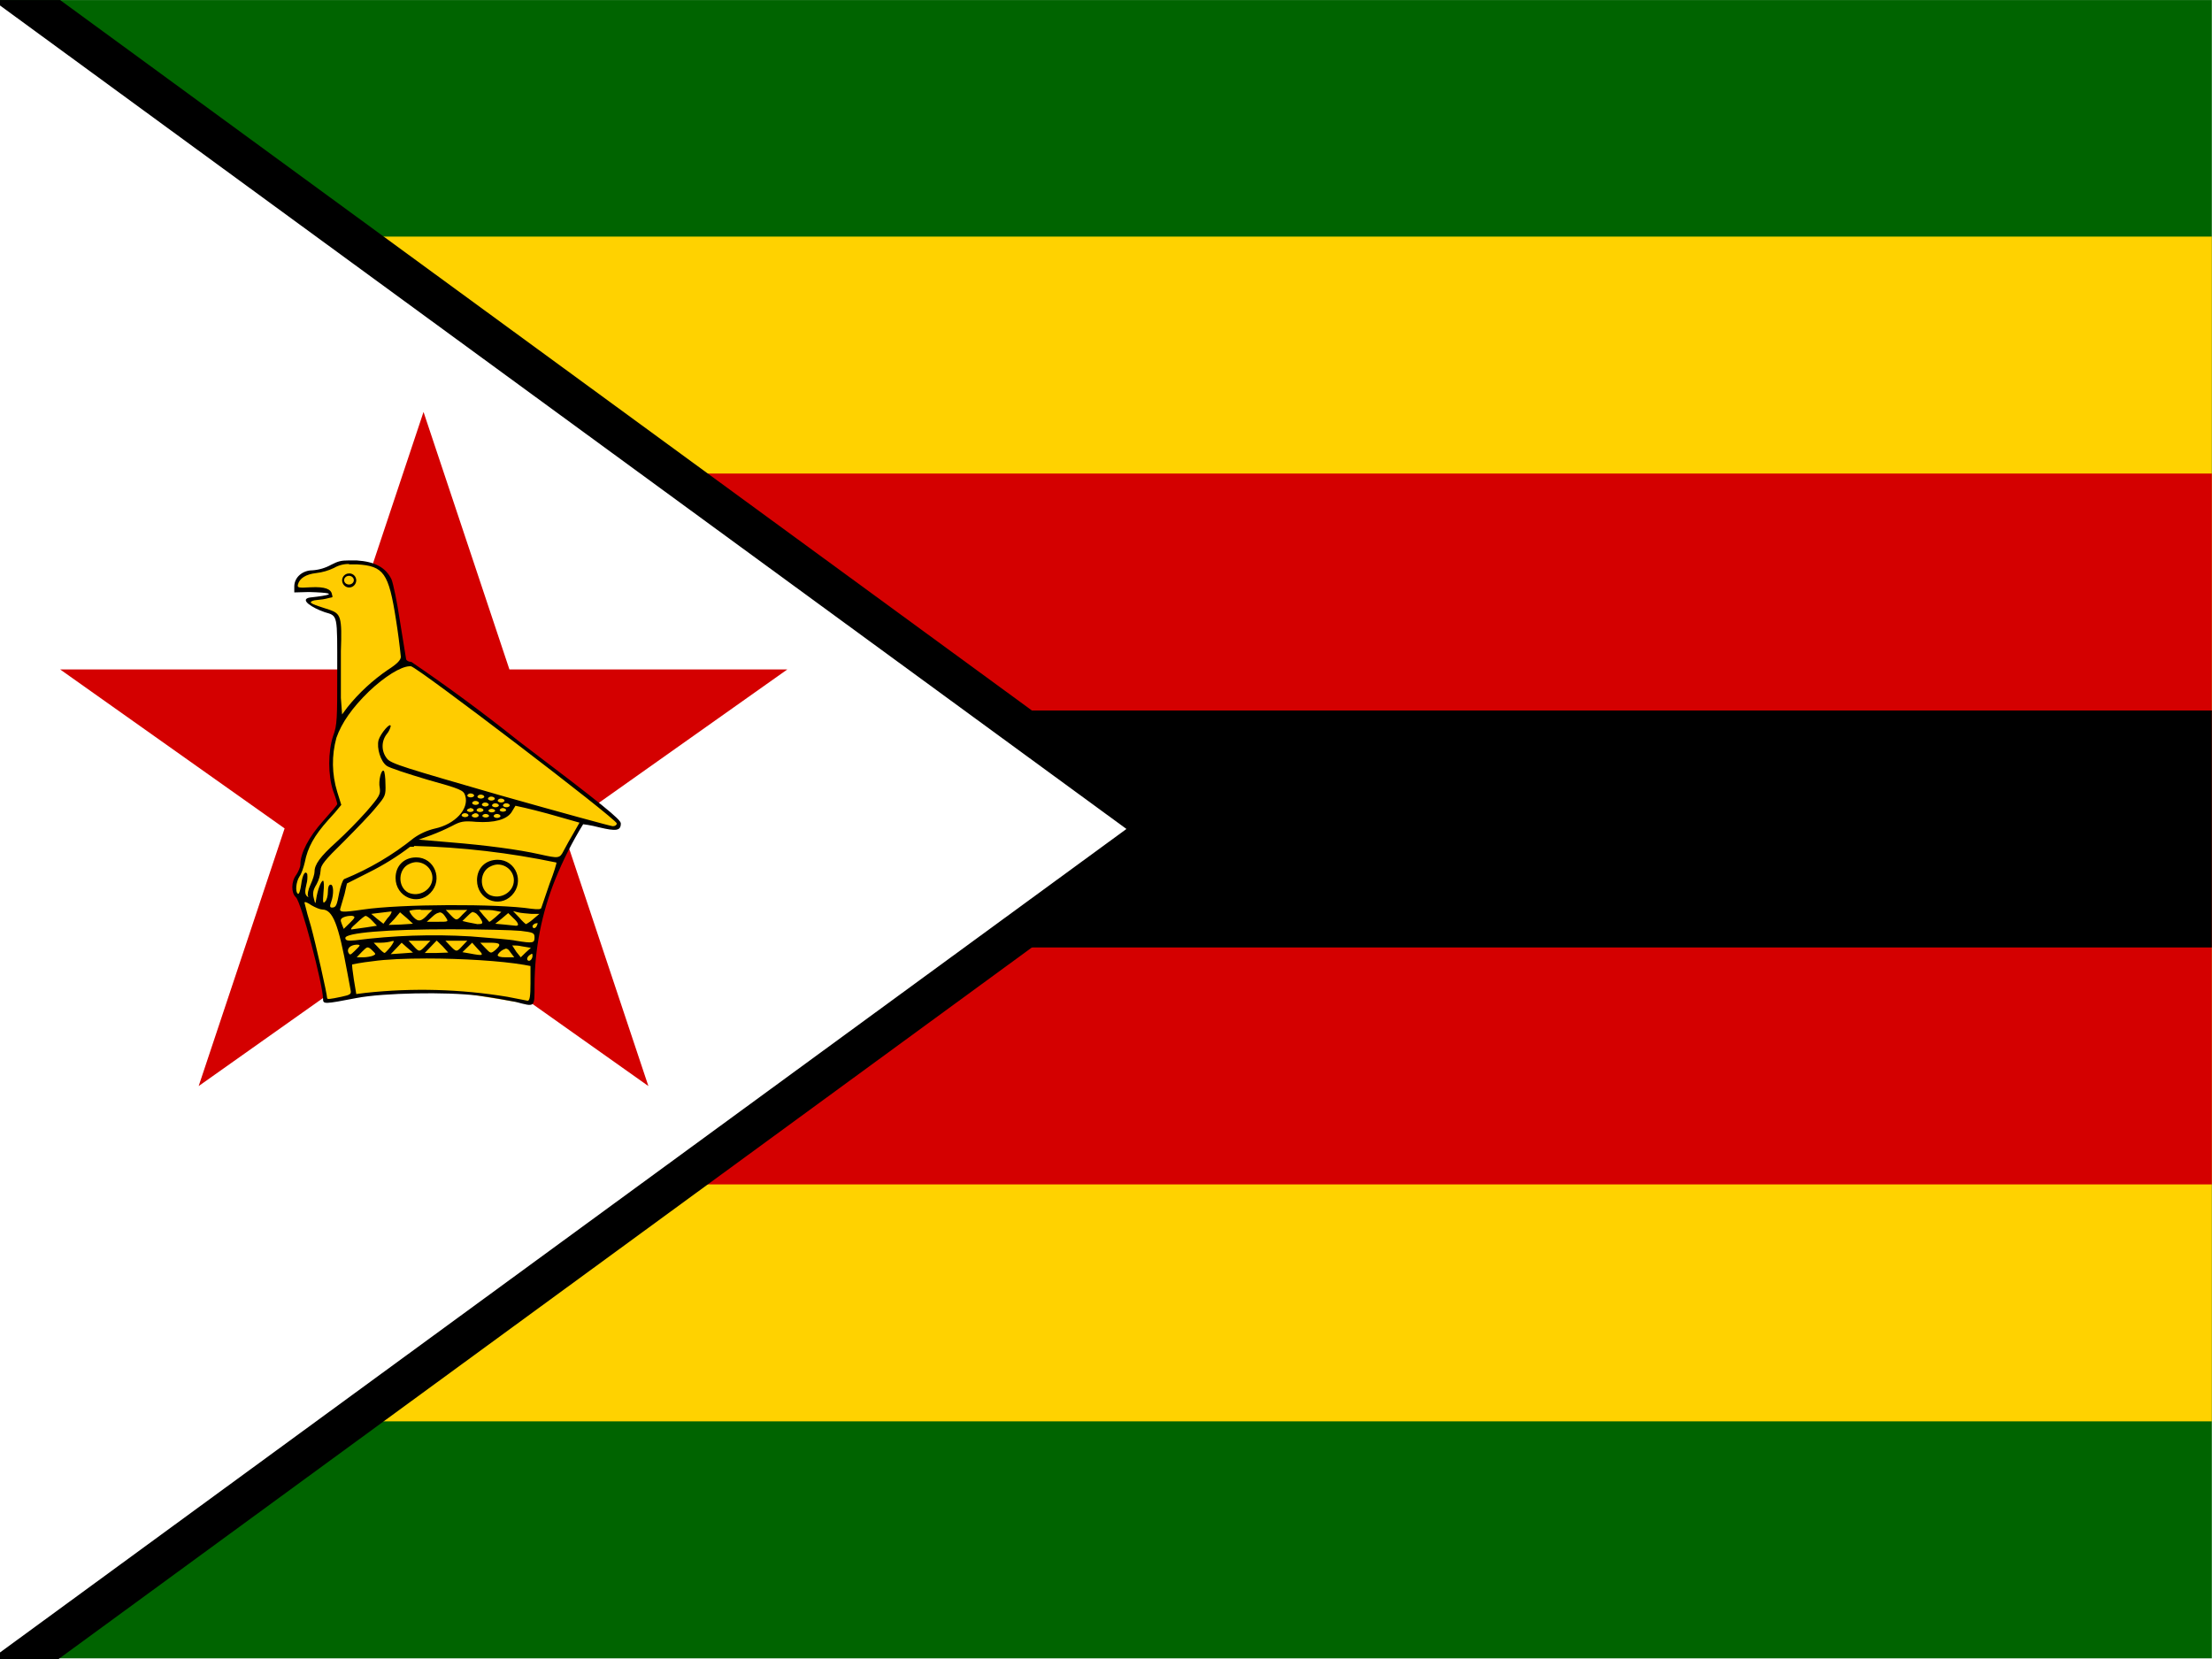
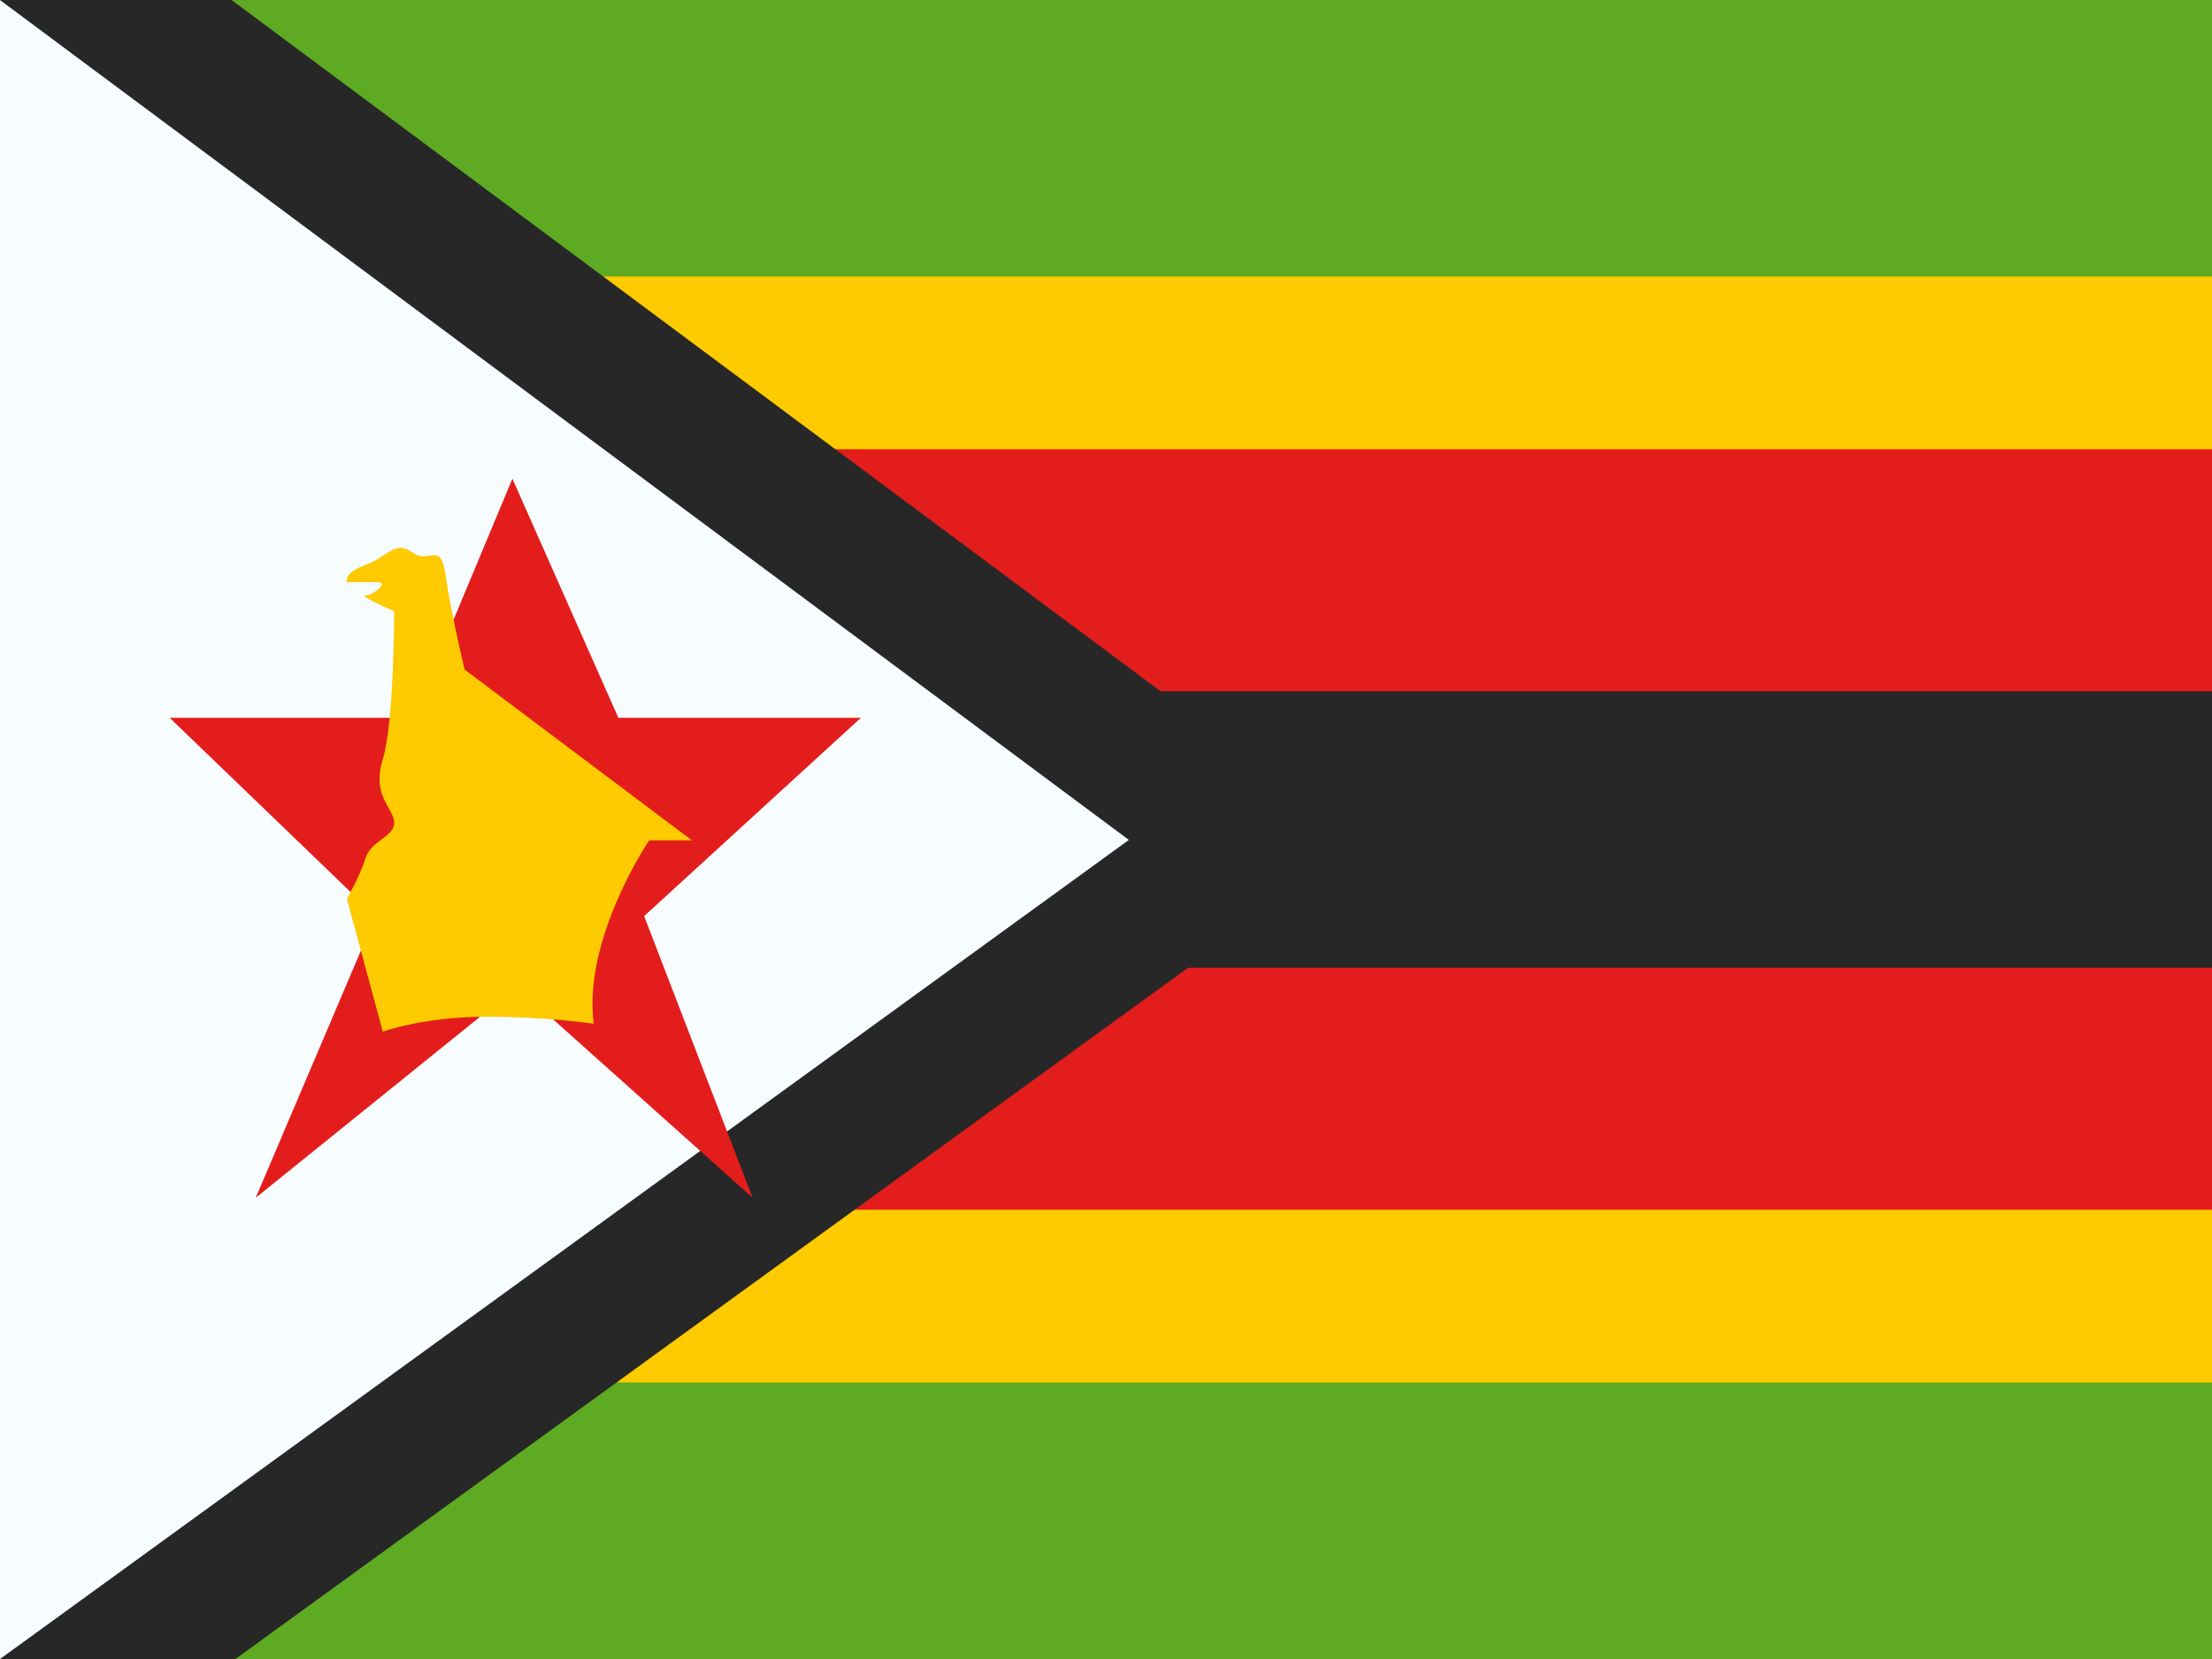
- <svg xmlns="http://www.w3.org/2000/svg" xmlns:xlink="http://www.w3.org/1999/xlink" width="640" height="480">
-   <defs>
-     <clipPath id="a">
-       <rect width="546" height="420.1" x="1.9" y=".1" fill="#00f" fill-rule="evenodd" ry="0" />
-     </clipPath>
-   </defs>
-   <g clip-path="url(#a)" transform="matrix(1.1722 0 0 1.1426 -2.3 -.1)">
-     <path fill="#006400" d="M0 0h840v420H0z" />
-     <path fill="#ffd200" d="M0 60h840v300H0z" />
-     <path fill="#d40000" d="M0 120h840v180H0z" />
-     <path d="M0 180h840v60H0z" />
-     <path stroke="#000" stroke-width="20" d="M0 0v420l280-210z" />
-     <path fill="#fff" d="M0 0v420l280-210z" />
-     <path fill="#d40000" d="M106.5 104.4L162 275.1 16.8 169.6h179.5L51 275.1z" />
-     <path fill="#fc0" d="M82.8 253.7l9.8-1.8 18.1-.7 6.7.6 15 2.5 1.1-1.5V242l1.8-9.3 3-9.4 3.3-7.5 4.2-7.8 6.8 1.7h1.8l.2-1.3-14.4-12.3-15-11.5-21.7-16.2-2-.5-2.3-17-1.7-5.1-2.3-2-4.3-1.4-4.8.2-2.2 1.2-4.6 1-2.4.4-1.6 1.9-.2 2.4 6.7.2 1.7.7-.2.7-3.8.5-1.8.6 2.1 1.6 2.2.8 2.8 1 .6 2 .2 25.8-1.5 4-.5 7.5 2.2 9-5.6 6.4L77 216l-.6 3.5-1.7 3.5-.2 2.2 1.1 2.4 4.3 14.2 2.2 11.7z" />
-     <path d="M88 142c-1.8 0-2.6.2-4.3 1.1a10.8 10.8 0 0 1-4.6 1.4c-2.5 0-4.5 1.8-4.5 4.1v1.5l3.6-.1c10.6.3 1 1.3.2 1.4-2.6.5.6 2.6 3.7 3.7 3.3 1 3.1.4 3.1 15 0 11.9 0 13.6-1 16.3-1.3 4-1.3 10 0 14 .6 1.6 1 3 1 3.3 0 .2-1.6 2.1-3.5 4.3-3.5 4-5.6 8.1-5.6 11 0 .7-.5 1.8-1 2.6-1.3 1.7-1.3 4.6-.1 5.7 1.3 1.2 6.6 21.8 6.7 25.7 0 1.4.2 1.4 8.3-.2 6.6-1.3 22.1-1.6 30-.6 3.6.5 7.8 1.3 9.3 1.6 4.8 1.3 4.6 1.5 4.6-4.3a74 74 0 0 1 5.1-26.7 94.7 94.7 0 0 1 6.9-14s1.8.2 4 .8c4.1 1 5.3.9 5.3-1 0-1-4.3-4.6-25.4-21a432.2 432.2 0 0 0-26.3-19.9c-.6 0-1.2-.3-1.3-.7l-1.5-9.5c-.7-4.9-1.7-9.7-2.1-10.7-1.4-3-4.1-4.5-8.6-4.8a31.2 31.2 0 0 0-2 0zm.1 1h2c6.6.4 7.8 2.2 9.6 14a173 173 0 0 1 1.2 9.4c0 .8-.9 1.8-3.2 3.3a46.8 46.8 0 0 0-10 9.5l-1.3 1.8-.3-4.2V165c.3-8.7 0-9.5-2.8-10.5-2.3-.8-5.3-1.6-4.5-2.1 1-.6 2-.2 4.4-.9 1-.2.9-.1.7-.9-.2-1.3-1.6-2-5.3-1.8-3 .2-3.3.1-3.1-.7.4-1.6 2-2.6 4.5-2.9a13.4 13.4 0 0 0 4.4-1.3 7 7 0 0 1 3.7-1zm14.9 25.8h.4c1.7.3 50.8 38.7 50.8 39.8 0 .4-.4.7-1 .7-.4 0-12.9-3.5-27.7-7.8-23.6-7-27-8-28-9.3a5.1 5.1 0 0 1-.1-6.2 5 5 0 0 0 1-2c0-1.2-2.5 1.8-3 3.5-.5 2 .5 5.4 2 6.5.6.5 5.1 2 10 3.5 8.4 2.4 9 2.7 9.4 4.1 1 3.3-2.5 7.2-7.5 8.3a14.6 14.6 0 0 0-5.2 2.4 68.2 68.2 0 0 1-17.2 10.4c-.4.3-.9 1.9-1.2 3.4-.6 3.3-.8 3.8-1.8 3.8-.5 0-.6-.3-.2-1.4.7-2 .6-4.4-.1-4.4-.5 0-.7.7-.7 1.8 0 1-.3 2.2-.7 2.5-.5.6-.6.2-.4-2.3.2-1.7.1-3-.1-3-.5 0-1.4 2.5-1.7 4.7-.2 1.3-.2 1.3-.6-.3-.3-1.2-.2-2 .7-3.5a9 9 0 0 0 1-3.5c0-1.3 1-2.6 5.7-7.3 3-3.1 6.7-7 8-8.7 2.3-2.8 2.4-3 2.3-5.9 0-1.6-.2-3.1-.4-3.3-.6-.6-1.4 2.6-1 4.3.2 1.6 0 2.1-3.3 6a113.2 113.2 0 0 1-7.5 7.8c-3.9 3.6-5.3 5.6-5.3 7.4 0 .6-.4 2-1 3.3s-.8 2.6-.6 2.9c.2.3 0 .3-.3 0-.5-.5-.5-1.3-.1-3a7 7 0 0 0 .2-2.6c-.5-1-1.2.2-1.5 2.7-.2 1.4-.5 2.5-.8 2.3-.7-.4-.5-3 .4-4.4.5-.7 1-2.3 1.3-3.6.7-3.7 2.3-6.7 5.8-10.7a57.5 57.5 0 0 0 3.2-3.8l-1-3.3a25 25 0 0 1-.2-13.7c1.3-3.8 3.9-7.6 8-11.7 4-3.9 7.9-6.3 10-6.4zm15 32.2a.9.6 0 0 1 1 .6.9.6 0 0 1-1.7 0 .9.6 0 0 1 .7-.6zm2.5.3a.9.6 0 0 1 1 .6.9.6 0 0 1-1.7 0 .9.6 0 0 1 .7-.6zm2.6.5a.9.6 0 0 1 1 .6.9.6 0 0 1-1.7 0 .9.6 0 0 1 .7-.6zm2.4.5a.9.6 0 0 1 1 .6.9.6 0 0 1-1.7 0 .9.6 0 0 1 .7-.6zm-6.3.6a.9.6 0 0 1 1 .6.9.6 0 0 1-1.7 0 .9.6 0 0 1 .7-.6zm2.4.4a.9.6 0 0 1 1 .6.9.6 0 0 1-1.7 0 .9.6 0 0 1 .7-.6zm5.2.2a.9.6 0 0 1 1 .6.9.6 0 0 1-1.7 0 .9.6 0 0 1 .7-.6zm-2.7 0a.9.6 0 0 1 1 .6.9.6 0 0 1-1.7 0 .9.6 0 0 1 .7-.6zm5 .6c.1 0 3.7.8 8 2l7.9 2.3-1.5 2.7a96.2 96.2 0 0 0-2.4 4.4c-1 2-1.2 2-6 .9-5.2-1.2-13.4-2.3-21.8-3l-8-.7 3-1.1a50.4 50.4 0 0 0 5.3-2.4c2-1.1 2.8-1.3 5.9-1 4.5.3 7.5-.6 8.7-2.4l1-1.7zm-8.8.6a.9.6 0 0 1 1 .6.9.6 0 0 1-1.7 0 .9.6 0 0 1 .7-.6zm5.6 0a.9.6 0 0 1 1 .6.9.6 0 0 1-1.6 0 .9.6 0 0 1 .7-.6zm-8 0a.9.6 0 0 1 1 .6.9.6 0 0 1-1.7 0 .9.6 0 0 1 .7-.5zm5.3.2a.9.6 0 0 1 1 .5.9.6 0 0 1-1.7 0 .9.6 0 0 1 .7-.5zm-6.6 1.1a.9.6 0 0 1 1 .6.9.6 0 0 1-1.7 0 .9.6 0 0 1 .7-.6zm2.5 0a.9.6 0 0 1 1 .7.9.6 0 0 1-1.7 0 .9.6 0 0 1 .7-.6zm2.6.2a.9.6 0 0 1 1 .5.9.6 0 0 1-1.7 0 .9.6 0 0 1 .7-.5zm2.8 0a.9.6 0 0 1 1 .6.9.6 0 0 1-1.7 0 .9.6 0 0 1 .7-.6zm-20.3 8.1a191.2 191.2 0 0 1 35.1 4.2c.1.1-.6 2.5-1.7 5.4l-2 6c-.1.5-.8.5-2.5.3-8.3-1.3-32.3-1.2-41.5.2-5.3.8-6 .7-5.6-.4l1-3.5.6-2.7L93 221a63.4 63.4 0 0 0 10.2-6.5h.9zm-27 14.2c.3 0 .9.3 1.6.8 1 .6 2.2 1.1 2.7 1.1 2.6 0 4 3.7 6.2 16l.8 4.4c.2 1 0 1.2-2.3 1.7-2.8.6-3.5.7-3.5.3 0-1-2.8-13.7-4-18.2a96.9 96.9 0 0 1-1.6-6 .1.1 0 0 1 .1 0zm28.6 2h2.9l-1 1c-1.7 2-2.5 2.1-3.7.8a5 5 0 0 1-1-1.5c0-.2 1.3-.4 2.8-.4zm6.1 0h5.4l-1.2 1.2c-1.4 1.6-1.5 1.6-3 0l-1.2-1.3zm8.2 0h1.3c.7 0 2 0 2.8.2l1.5.3-1.4 1.3c-.8.7-1.5 1.3-1.6 1.2l-1.4-1.6-1.2-1.5zm8.5.3l1.2.3c.7.2 2.2.3 3.3.4h2l-1.5 1.3a8.9 8.9 0 0 1-1.8 1.3c-.1 0-1-.8-1.7-1.7l-1.5-1.6zm-30.2.1h.2c.1.2-.3 1-1 1.7l-1 1.4-1.5-1.2-1.5-1.3 2.4-.3 2.4-.3zm2.3.2l1.6 1.4 1.6 1.5-3 .2-3 .1 1.4-1.5 1.4-1.7zm18 0c.3 0 .5.1.8.3a6.6 6.6 0 0 1 1.3 1.7c.4.8.3 1-1 1l-2.5-.5-1.2-.3 1.3-1.3c.6-.6 1-1 1.4-1zm-8.3 0c.5 0 1 .3 1.6 1.3.7 1.1.7 1.1-2 1.1h-2.7l1.4-1.3c.7-.7 1.3-1 1.7-1zm17 .2l1.2 1.2c1.4 1.3 1.6 2.1.6 2l-2.8-.3-2.2-.2 1.6-1.3 1.6-1.4zm-35.2.7c.2 0 1 .5 1.6 1.2l1.2 1.3-2.5.4-3.5.5c-.7.2-.5-.3 1-1.6 1-1 2-1.8 2.2-1.8zm-3.7 0h.4c.8.2.8.4-.6 1.8l-1.5 1.5-.5-1.3c-.4-1-.3-1.3.6-1.7a4.8 4.8 0 0 1 1.6-.3zm46 1.8c.2 0 .2.2 0 .6-.2.8-1.1 1-1.1.2 0-.2.3-.5.7-.7h.3zm-21.4 1.6c7.7 0 15.5.2 17.4.4 3.1.4 3.4.5 3.4 1.7 0 1.4-.4 1.5-4.6.8-1.2-.3-6.3-.7-11.2-1.1a149.6 149.6 0 0 0-28.5 1c-1.9.2-2.4 0-2.4-.6 0-1.3 10.2-2.2 25.9-2.2zm-10.3 2.9h5.4l-1.2 1.3c-1.5 1.6-1.6 1.6-3 0l-1.2-1.3zm7 0l1.4 1.4 1.4 1.6-2.9.1h-2.9l1.5-1.6 1.4-1.5zm2.1 0h5.4l-1.2 1.3c-1.4 1.6-1.5 1.6-3 0l-1.2-1.3zm-12.8 0c.2 0 0 .5-.7 1.5-.7.9-1.4 1.6-1.5 1.6-.2 0-.9-.6-1.5-1.3l-1.2-1.3H96c1 0 2.2-.2 2.7-.4a1 1 0 0 1 .4 0zm2 .5l1.3 1.2 1.5 1.3-2.6.2-2.9.2 1.4-1.5 1.3-1.4zm17.4 0l1.4 1.6c1.6 1.7 1.5 1.8-2.1 1.1l-1.7-.3 1.2-1.2 1.2-1.2zm2 0h2.4c2.6 0 2.9.4 1.4 1.8-1.2 1-1.2 1-2.6-.5l-1.2-1.3zm-30.6.5c1.2 0 1.1.1-.4 1.6-1.1 1.1-1.2 1.1-1.6.3-.3-1 .6-1.8 2-1.9zm38.8.2c.4 0 1.2 0 2 .2l2.3.4-1.3 1.2-1.2 1.2-1.1-1.4-1-1.6h.3zm-36 .5c.3 0 .6.2 1.1.7 1 1 1 1 .2 1.4-.5.2-1.6.4-2.4.4H90l1.3-1.4c.7-.7 1-1 1.3-1.1zm34.1.3c.4 0 .7.2 1.2 1l.9 1.2h-2.1c-1.4 0-2-.2-2-.6.2-.4.7-1 1.3-1.3l.7-.3zm6.4 1.3c.2 0 .2.2.2.5 0 1-.9 1.7-1.3 1-.1-.3.1-.8.5-1.1l.6-.4zm-25.9 1.2c8.7 0 18.3.6 24 1.6l1.6.3v4.4c0 3.3-.2 4.4-.7 4.4l-5-1a126 126 0 0 0-35-1l-2.3.3-.6-3.7c-.3-2-.5-3.7-.4-3.8 0 0 2.3-.5 5-.8 3.3-.5 8.2-.7 13.4-.7z" />
-     <path id="b" d="M124.8 217.8c-3 0-5.1 2.1-5.1 5.2 0 4.8 5.4 7.2 8.6 3.8s1-9-3.5-9zm0 1.2a4 4 0 0 1 4 4c0 3-3.3 5-6 3.7-2.7-1.5-2.5-6.1.4-7.3a4.3 4.3 0 0 1 1.5-.4z" />
-     <use width="100%" height="100%" x="-20.1" y="-.6" xlink:href="#b" />
-     <path d="M88 145.3a1.7 1.8 0 0 0-1.6 1.7 1.7 1.8 0 1 0 3.5 0 1.7 1.8 0 0 0-1.9-1.7zm.1.6a1.2 1.1 0 0 1 1.2 1.1 1.2 1.1 0 1 1-2.4 0 1.2 1.1 0 0 1 1.2-1.1z" />
+ <svg xmlns="http://www.w3.org/2000/svg" width="20" height="15" fill="none">
+   <mask id="a" width="20" height="15" x="0" y="0" maskUnits="userSpaceOnUse">
+     <path fill="#fff" d="M0 0h20v15H0z" />
+   </mask>
+   <g mask="url(#a)">
+     <path fill="#F7FCFF" fill-rule="evenodd" d="M0 0v15h20V0H0z" clip-rule="evenodd" />
+     <mask id="b" width="20" height="15" x="0" y="0" maskUnits="userSpaceOnUse">
+       <path fill="#fff" fill-rule="evenodd" d="M0 0v15h20V0H0z" clip-rule="evenodd" />
+     </mask>
+     <g mask="url(#b)">
+       <path fill="#FECA00" fill-rule="evenodd" d="M0 1.25v12.5h20V1.25H0z" clip-rule="evenodd" />
+       <path fill="#272727" stroke="#E31D1C" stroke-width="2.188" d="M0 5.156h-1.094v4.688h22.188V5.156H0z" />
+       <path fill="#5EAA22" fill-rule="evenodd" d="M0 2.5V0h20v2.5H0zM0 15v-2.5h20V15H0z" clip-rule="evenodd" />
+     </g>
+     <path fill="#F7FCFF" stroke="#272727" stroke-width="1.25" d="m.373-.501-.998-.743v17.47l.992-.72L10.574 8.1l.689-.5-.683-.507L.373-.501z" />
+     <mask id="c" width="15" height="21" x="-2" y="-3" maskUnits="userSpaceOnUse">
+       <path fill="#fff" stroke="#fff" stroke-width="1.25" d="m.373-.501-.998-.743v17.47l.992-.72L10.574 8.1l.689-.5-.683-.507L.373-.501z" />
+     </mask>
+     <g fill-rule="evenodd" clip-rule="evenodd" mask="url(#c)">
+       <path fill="#E31D1C" d="M4.674 8.924 2.312 10.83l1.084-2.547L1.534 6.49h2.197l.902-2.162.958 2.162h2.193l-1.96 1.793.981 2.547-2.131-1.906z" />
+       <path fill="#FECA00" d="M3.136 5.263s-.034-.082.168-.155.264-.228.423-.114c.159.114.258-.115.303.213.046.329.171.847.171.847l2.055 1.544H5.87s-.601.884-.502 1.658c0 0-.415-.063-.977-.063s-.93.135-.93.135l-.325-1.202s.118-.202.168-.365c.05-.163.26-.193.26-.322 0-.13-.207-.238-.103-.574.103-.335.103-1.338.103-1.338s-.326-.143-.26-.143.218-.12.109-.12h-.277z" />
+     </g>
  </g>
</svg>
